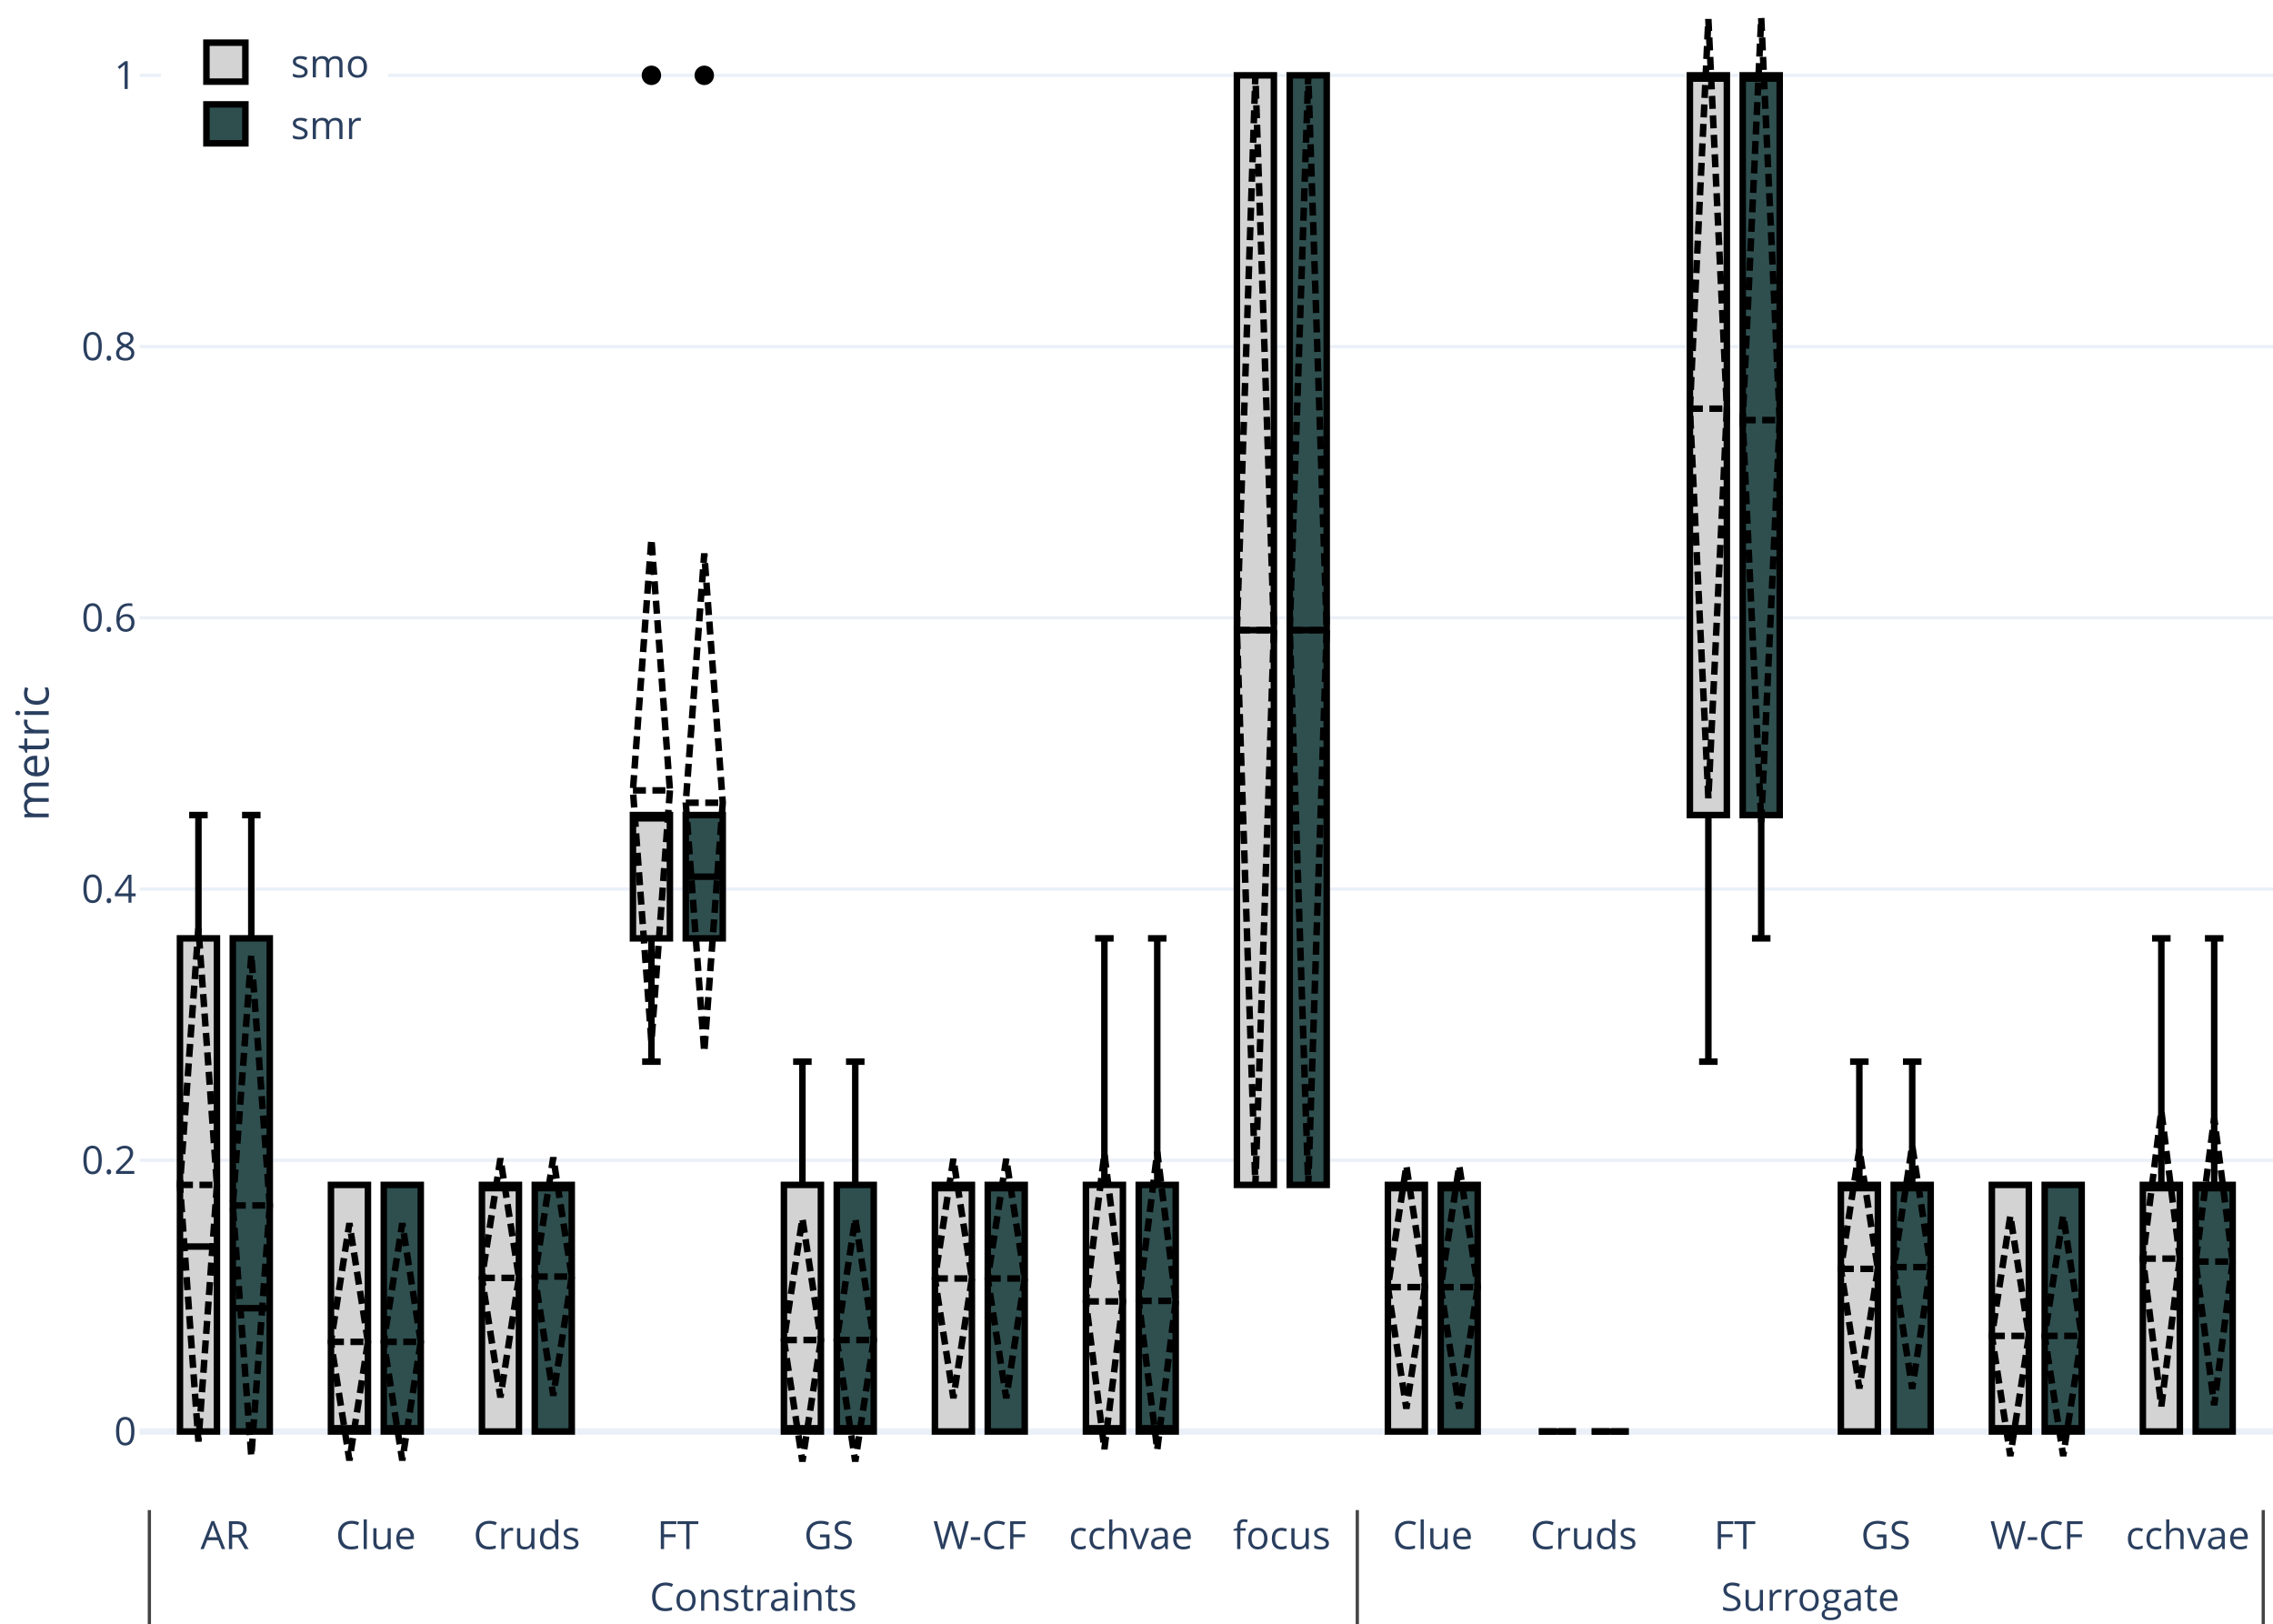
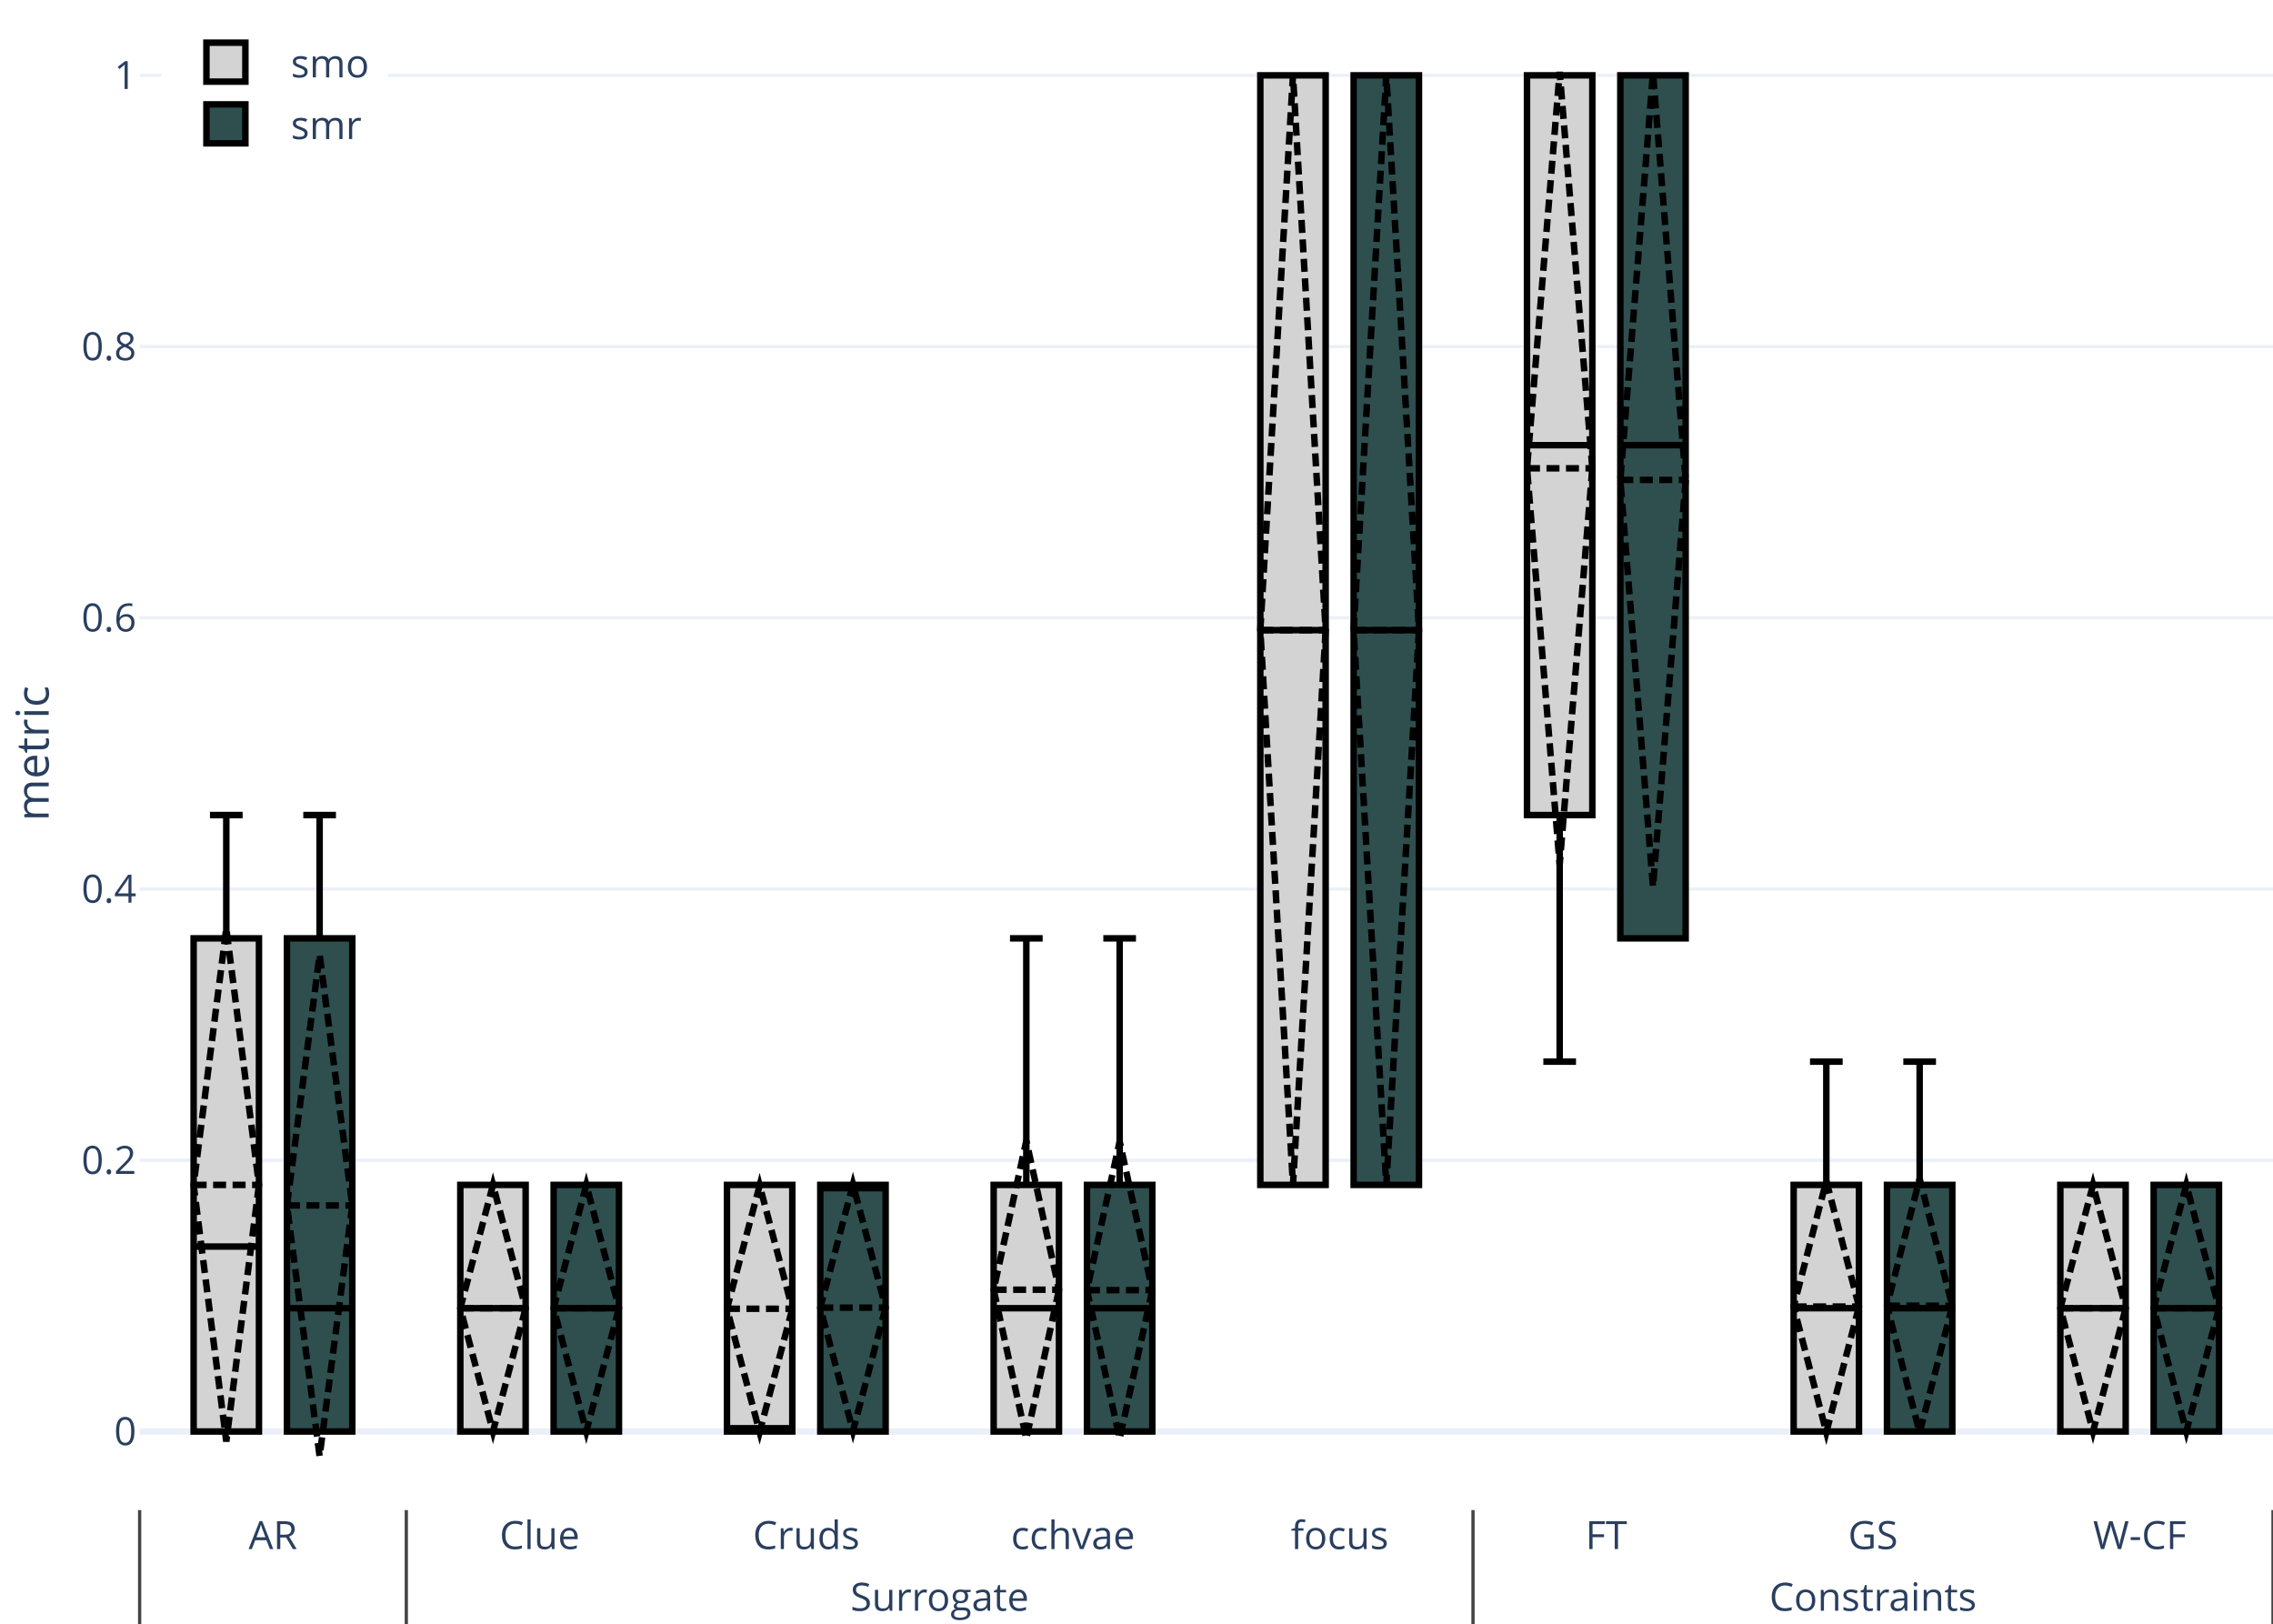
<svg xmlns="http://www.w3.org/2000/svg" class="main-svg" width="700" height="500" style="" viewBox="0 0 700 500">
  <rect x="0" y="0" width="700" height="500" style="fill: rgb(255, 255, 255); fill-opacity: 1;" />
-   <defs id="defs-524ff4">
+   <defs id="defs-1a33d0">
    <g class="clips">
-       <clipPath id="clip524ff4xyplot" class="plotclip">
+       <clipPath id="clip1a33d0xyplot" class="plotclip">
        <rect width="657" height="464" />
      </clipPath>
-       <clipPath class="axesclip" id="clip524ff4x">
+       <clipPath class="axesclip" id="clip1a33d0x">
        <rect x="43" y="0" width="657" height="500" />
      </clipPath>
-       <clipPath class="axesclip" id="clip524ff4y">
+       <clipPath class="axesclip" id="clip1a33d0y">
        <rect x="0" y="0" width="700" height="464" />
      </clipPath>
-       <clipPath class="axesclip" id="clip524ff4xy">
+       <clipPath class="axesclip" id="clip1a33d0xy">
        <rect x="43" y="0" width="657" height="464" />
      </clipPath>
    </g>
    <g class="gradients" />
    <g class="patterns" />
  </defs>
  <g class="bglayer" />
  <g class="layer-below">
    <g class="imagelayer" />
    <g class="shapelayer" />
  </g>
  <g class="cartesianlayer">
    <g class="subplot xy">
      <g class="layer-subplot">
        <g class="shapelayer" />
        <g class="imagelayer" />
      </g>
      <g class="minor-gridlayer">
        <g class="x" />
        <g class="y" />
      </g>
      <g class="gridlayer">
        <g class="x" />
        <g class="y">
          <path class="ygrid crisp" transform="translate(0,357.28)" d="M43,0h657" style="stroke: rgb(235, 240, 248); stroke-opacity: 1; stroke-width: 1px;" />
          <path class="ygrid crisp" transform="translate(0,273.76)" d="M43,0h657" style="stroke: rgb(235, 240, 248); stroke-opacity: 1; stroke-width: 1px;" />
          <path class="ygrid crisp" transform="translate(0,190.24)" d="M43,0h657" style="stroke: rgb(235, 240, 248); stroke-opacity: 1; stroke-width: 1px;" />
          <path class="ygrid crisp" transform="translate(0,106.72)" d="M43,0h657" style="stroke: rgb(235, 240, 248); stroke-opacity: 1; stroke-width: 1px;" />
          <path class="ygrid crisp" transform="translate(0,23.2)" d="M43,0h657" style="stroke: rgb(235, 240, 248); stroke-opacity: 1; stroke-width: 1px;" />
        </g>
      </g>
      <g class="zerolinelayer">
        <path class="yzl zl crisp" transform="translate(0,440.8)" d="M43,0h657" style="stroke: rgb(235, 240, 248); stroke-opacity: 1; stroke-width: 2px;" />
      </g>
      <path class="xlines-below" />
      <path class="ylines-below" />
      <g class="overlines-below" />
      <g class="xaxislayer-below" />
      <g class="yaxislayer-below" />
      <g class="overaxes-below" />
-       <g class="plot" transform="translate(43,0)" clip-path="url(#clip524ff4xyplot)">
+       <g class="plot" transform="translate(43,0)" clip-path="url(#clip1a33d0xyplot)">
        <g class="boxlayer mlayer">
          <g class="trace boxes" style="opacity: 1;">
-             <path class="box" d="M12.42,383.85H23.81M12.42,440.8H23.81V288.95H12.42ZM18.11,440.8V440.8M18.11,288.95V250.98M15.26,440.8H20.96M15.26,250.98H20.96" style="vector-effect: non-scaling-stroke; stroke-width: 2px; stroke: rgb(0, 0, 0); stroke-opacity: 1; fill: rgb(211, 211, 211); fill-opacity: 1;" />
-             <path class="box" d="M58.92,439.8H70.31M58.92,440.8H70.31V364.87H58.92ZM64.61,440.8V440.8M64.61,364.87V364.87M61.76,440.8H67.46M61.76,364.87H67.46" style="vector-effect: non-scaling-stroke; stroke-width: 2px; stroke: rgb(0, 0, 0); stroke-opacity: 1; fill: rgb(211, 211, 211); fill-opacity: 1;" />
-             <path class="box" d="M105.42,365.87H116.81M105.42,440.8H116.81V364.87H105.42ZM111.11,440.8V440.8M111.11,364.87V364.87M108.26,440.8H113.96M108.26,364.87H113.96" style="vector-effect: non-scaling-stroke; stroke-width: 2px; stroke: rgb(0, 0, 0); stroke-opacity: 1; fill: rgb(211, 211, 211); fill-opacity: 1;" />
-             <path class="box" d="M151.92,251.98H163.31M151.92,288.95H163.31V250.98H151.92ZM157.61,288.95V326.91M157.61,250.98V250.98M154.76,326.91H160.46M154.76,250.98H160.46" style="vector-effect: non-scaling-stroke; stroke-width: 2px; stroke: rgb(0, 0, 0); stroke-opacity: 1; fill: rgb(211, 211, 211); fill-opacity: 1;" />
-             <path class="box" d="M198.42,439.8H209.81M198.42,440.8H209.81V364.87H198.42ZM204.11,440.8V440.8M204.11,364.87V326.91M201.26,440.8H206.96M201.26,326.91H206.96" style="vector-effect: non-scaling-stroke; stroke-width: 2px; stroke: rgb(0, 0, 0); stroke-opacity: 1; fill: rgb(211, 211, 211); fill-opacity: 1;" />
-             <path class="box" d="M244.92,365.87H256.31M244.92,440.8H256.31V364.87H244.92ZM250.61,440.8V440.8M250.61,364.87V364.87M247.76,440.8H253.46M247.76,364.87H253.46" style="vector-effect: non-scaling-stroke; stroke-width: 2px; stroke: rgb(0, 0, 0); stroke-opacity: 1; fill: rgb(211, 211, 211); fill-opacity: 1;" />
-             <path class="box" d="M291.42,439.8H302.81M291.42,440.8H302.81V364.87H291.42ZM297.11,440.8V440.8M297.11,364.87V288.95M294.26,440.8H299.96M294.26,288.95H299.96" style="vector-effect: non-scaling-stroke; stroke-width: 2px; stroke: rgb(0, 0, 0); stroke-opacity: 1; fill: rgb(211, 211, 211); fill-opacity: 1;" />
-             <path class="box" d="M337.92,194.04H349.31M337.92,364.87H349.31V23.2H337.92ZM343.61,364.87V364.87M343.61,23.2V23.2M340.76,364.87H346.46M340.76,23.2H346.46" style="vector-effect: non-scaling-stroke; stroke-width: 2px; stroke: rgb(0, 0, 0); stroke-opacity: 1; fill: rgb(211, 211, 211); fill-opacity: 1;" />
-             <path class="box" d="M384.42,365.87H395.81M384.42,440.8H395.81V364.87H384.42ZM390.11,440.8V440.8M390.11,364.87V364.87M387.26,440.8H392.96M387.26,364.87H392.96" style="vector-effect: non-scaling-stroke; stroke-width: 2px; stroke: rgb(0, 0, 0); stroke-opacity: 1; fill: rgb(211, 211, 211); fill-opacity: 1;" />
-             <path class="box" d="M430.92,440.8H442.31M430.92,440.8H442.31V440.8H430.92ZM436.61,440.8V440.8M436.61,440.8V440.8M433.76,440.8H439.46M433.76,440.8H439.46" style="vector-effect: non-scaling-stroke; stroke-width: 2px; stroke: rgb(0, 0, 0); stroke-opacity: 1; fill: rgb(211, 211, 211); fill-opacity: 1;" />
-             <path class="box" d="M477.42,24.2H488.81M477.42,250.98H488.81V23.2H477.42ZM483.11,250.98V326.91M483.11,23.2V23.2M480.26,326.91H485.96M480.26,23.2H485.96" style="vector-effect: non-scaling-stroke; stroke-width: 2px; stroke: rgb(0, 0, 0); stroke-opacity: 1; fill: rgb(211, 211, 211); fill-opacity: 1;" />
-             <path class="box" d="M523.92,365.87H535.31M523.92,440.8H535.31V364.87H523.92ZM529.61,440.8V440.8M529.61,364.87V326.91M526.76,440.8H532.46M526.76,326.91H532.46" style="vector-effect: non-scaling-stroke; stroke-width: 2px; stroke: rgb(0, 0, 0); stroke-opacity: 1; fill: rgb(211, 211, 211); fill-opacity: 1;" />
-             <path class="box" d="M570.42,439.8H581.81M570.42,440.8H581.81V364.87H570.42ZM576.11,440.8V440.8M576.11,364.87V364.87M573.26,440.8H578.96M573.26,364.87H578.96" style="vector-effect: non-scaling-stroke; stroke-width: 2px; stroke: rgb(0, 0, 0); stroke-opacity: 1; fill: rgb(211, 211, 211); fill-opacity: 1;" />
-             <path class="box" d="M616.92,365.87H628.31M616.92,440.8H628.31V364.87H616.92ZM622.61,440.8V440.8M622.61,364.87V288.95M619.76,440.8H625.46M619.76,288.95H625.46" style="vector-effect: non-scaling-stroke; stroke-width: 2px; stroke: rgb(0, 0, 0); stroke-opacity: 1; fill: rgb(211, 211, 211); fill-opacity: 1;" />
-             <g class="points" />
-             <g class="points" />
-             <g class="points" />
-             <g class="points">
-               <path class="point" transform="translate(157.61,23.2)" d="M3,0A3,3 0 1,1 0,-3A3,3 0 0,1 3,0Z" style="opacity: 1; stroke-width: 0px; fill: rgb(0, 0, 0); fill-opacity: 1;" />
-             </g>
-             <g class="points" />
-             <g class="points" />
-             <g class="points" />
-             <g class="points" />
-             <g class="points" />
-             <g class="points" />
-             <g class="points" />
-             <g class="points" />
-             <g class="points" />
-             <g class="points" />
-             <path class="mean" d="M12.42,364.87H23.81m0,0L18.11,443.9L12.42,364.87L18.11,285.85Z" style="fill: none; vector-effect: non-scaling-stroke; stroke-width: 2; stroke-dasharray: 4px, 2px; stroke: rgb(0, 0, 0); stroke-opacity: 1;" />
-             <path class="mean" d="M58.92,413.19H70.31m0,0L64.61,449.71L58.92,413.19L64.61,376.67Z" style="fill: none; vector-effect: non-scaling-stroke; stroke-width: 2; stroke-dasharray: 4px, 2px; stroke: rgb(0, 0, 0); stroke-opacity: 1;" />
-             <path class="mean" d="M105.42,393.5H116.81m0,0L111.11,430.3L105.42,393.5L111.11,356.7Z" style="fill: none; vector-effect: non-scaling-stroke; stroke-width: 2; stroke-dasharray: 4px, 2px; stroke: rgb(0, 0, 0); stroke-opacity: 1;" />
-             <path class="mean" d="M151.92,243.39H163.31m0,0L157.61,320.82L151.92,243.39L157.61,165.96Z" style="fill: none; vector-effect: non-scaling-stroke; stroke-width: 2; stroke-dasharray: 4px, 2px; stroke: rgb(0, 0, 0); stroke-opacity: 1;" />
-             <path class="mean" d="M198.42,412.63H209.81m0,0L204.11,450.04L198.42,412.63L204.11,375.21Z" style="fill: none; vector-effect: non-scaling-stroke; stroke-width: 2; stroke-dasharray: 4px, 2px; stroke: rgb(0, 0, 0); stroke-opacity: 1;" />
-             <path class="mean" d="M244.92,393.69H256.31m0,0L250.61,430.54L244.92,393.69L250.61,356.85Z" style="fill: none; vector-effect: non-scaling-stroke; stroke-width: 2; stroke-dasharray: 4px, 2px; stroke: rgb(0, 0, 0); stroke-opacity: 1;" />
-             <path class="mean" d="M291.42,400.75H302.81m0,0L297.11,446.26L291.42,400.75L297.11,355.23Z" style="fill: none; vector-effect: non-scaling-stroke; stroke-width: 2; stroke-dasharray: 4px, 2px; stroke: rgb(0, 0, 0); stroke-opacity: 1;" />
-             <path class="mean" d="M337.92,194.04H349.31m0,0L343.61,364.87L337.92,194.04L343.61,23.2Z" style="fill: none; vector-effect: non-scaling-stroke; stroke-width: 2; stroke-dasharray: 4px, 2px; stroke: rgb(0, 0, 0); stroke-opacity: 1;" />
-             <path class="mean" d="M384.42,396.35H395.81m0,0L390.11,433.76L384.42,396.35L390.11,358.95Z" style="fill: none; vector-effect: non-scaling-stroke; stroke-width: 2; stroke-dasharray: 4px, 2px; stroke: rgb(0, 0, 0); stroke-opacity: 1;" />
-             <path class="mean" d="M430.92,440.8H442.31m0,0L436.61,440.8L430.92,440.8L436.61,440.8Z" style="fill: none; vector-effect: non-scaling-stroke; stroke-width: 2; stroke-dasharray: 4px, 2px; stroke: rgb(0, 0, 0); stroke-opacity: 1;" />
-             <path class="mean" d="M477.42,125.84H488.81m0,0L483.11,245.81L477.42,125.84L483.11,5.87Z" style="fill: none; vector-effect: non-scaling-stroke; stroke-width: 2; stroke-dasharray: 4px, 2px; stroke: rgb(0, 0, 0); stroke-opacity: 1;" />
-             <path class="mean" d="M523.92,390.72H535.31m0,0L529.61,427.54L523.92,390.72L529.61,353.9Z" style="fill: none; vector-effect: non-scaling-stroke; stroke-width: 2; stroke-dasharray: 4px, 2px; stroke: rgb(0, 0, 0); stroke-opacity: 1;" />
-             <path class="mean" d="M570.42,411.36H581.81m0,0L576.11,448.35L570.42,411.36L576.11,374.36Z" style="fill: none; vector-effect: non-scaling-stroke; stroke-width: 2; stroke-dasharray: 4px, 2px; stroke: rgb(0, 0, 0); stroke-opacity: 1;" />
-             <path class="mean" d="M616.92,387.56H628.31m0,0L622.61,433.05L616.92,387.56L622.61,342.07Z" style="fill: none; vector-effect: non-scaling-stroke; stroke-width: 2; stroke-dasharray: 4px, 2px; stroke: rgb(0, 0, 0); stroke-opacity: 1;" />
+             <path class="box" d="M16.63,383.85H36.75M16.63,440.8H36.75V288.95H16.63ZM26.69,440.8V440.8M26.69,288.95V250.98M21.66,440.8H31.72M21.66,250.98H31.72" style="vector-effect: non-scaling-stroke; stroke-width: 2px; stroke: rgb(0, 0, 0); stroke-opacity: 1; fill: rgb(211, 211, 211); fill-opacity: 1;" />
+             <path class="box" d="M98.76,402.84H118.88M98.76,440.8H118.88V364.87H98.76ZM108.82,440.8V440.8M108.82,364.87V364.87M103.79,440.8H113.85M103.79,364.87H113.85" style="vector-effect: non-scaling-stroke; stroke-width: 2px; stroke: rgb(0, 0, 0); stroke-opacity: 1; fill: rgb(211, 211, 211); fill-opacity: 1;" />
+             <path class="box" d="M180.88,439.8H201M180.88,440.8H201V364.87H180.88ZM190.94,440.8V440.8M190.94,364.87V364.87M185.91,440.8H195.97M185.91,364.87H195.97" style="vector-effect: non-scaling-stroke; stroke-width: 2px; stroke: rgb(0, 0, 0); stroke-opacity: 1; fill: rgb(211, 211, 211); fill-opacity: 1;" />
+             <path class="box" d="M263.01,402.84H283.13M263.01,440.8H283.13V364.87H263.01ZM273.07,440.8V440.8M273.07,364.87V288.95M268.04,440.8H278.1M268.04,288.95H278.1" style="vector-effect: non-scaling-stroke; stroke-width: 2px; stroke: rgb(0, 0, 0); stroke-opacity: 1; fill: rgb(211, 211, 211); fill-opacity: 1;" />
+             <path class="box" d="M345.13,194.04H365.25M345.13,364.87H365.25V23.2H345.13ZM355.19,364.87V364.87M355.19,23.2V23.2M350.16,364.87H360.22M350.16,23.2H360.22" style="vector-effect: non-scaling-stroke; stroke-width: 2px; stroke: rgb(0, 0, 0); stroke-opacity: 1; fill: rgb(211, 211, 211); fill-opacity: 1;" />
+             <path class="box" d="M427.26,137.09H447.38M427.26,250.98H447.38V23.2H427.26ZM437.32,250.98V326.91M437.32,23.2V23.2M432.29,326.91H442.35M432.29,23.2H442.35" style="vector-effect: non-scaling-stroke; stroke-width: 2px; stroke: rgb(0, 0, 0); stroke-opacity: 1; fill: rgb(211, 211, 211); fill-opacity: 1;" />
+             <path class="box" d="M509.38,402.84H529.5M509.38,440.8H529.5V364.87H509.38ZM519.44,440.8V440.8M519.44,364.87V326.91M514.41,440.8H524.47M514.41,326.91H524.47" style="vector-effect: non-scaling-stroke; stroke-width: 2px; stroke: rgb(0, 0, 0); stroke-opacity: 1; fill: rgb(211, 211, 211); fill-opacity: 1;" />
+             <path class="box" d="M591.51,402.84H611.63M591.51,440.8H611.63V364.87H591.51ZM601.57,440.8V440.8M601.57,364.87V364.87M596.54,440.8H606.6M596.54,364.87H606.6" style="vector-effect: non-scaling-stroke; stroke-width: 2px; stroke: rgb(0, 0, 0); stroke-opacity: 1; fill: rgb(211, 211, 211); fill-opacity: 1;" />
+             <g class="points" />
+             <g class="points" />
+             <g class="points" />
+             <g class="points" />
+             <g class="points" />
+             <g class="points" />
+             <g class="points" />
+             <g class="points" />
+             <path class="mean" d="M16.63,364.87H36.75m0,0L26.69,443.9L16.63,364.87L26.69,285.85Z" style="fill: none; vector-effect: non-scaling-stroke; stroke-width: 2; stroke-dasharray: 4px, 2px; stroke: rgb(0, 0, 0); stroke-opacity: 1;" />
+             <path class="mean" d="M98.76,402.84H118.88m0,0L108.82,440.8L98.76,402.84L108.82,364.87Z" style="fill: none; vector-effect: non-scaling-stroke; stroke-width: 2; stroke-dasharray: 4px, 2px; stroke: rgb(0, 0, 0); stroke-opacity: 1;" />
+             <path class="mean" d="M180.88,403H201m0,0L190.94,440.97L180.88,403L190.94,365.04Z" style="fill: none; vector-effect: non-scaling-stroke; stroke-width: 2; stroke-dasharray: 4px, 2px; stroke: rgb(0, 0, 0); stroke-opacity: 1;" />
+             <path class="mean" d="M263.01,397.14H283.13m0,0L273.07,443.03L263.01,397.14L273.07,351.26Z" style="fill: none; vector-effect: non-scaling-stroke; stroke-width: 2; stroke-dasharray: 4px, 2px; stroke: rgb(0, 0, 0); stroke-opacity: 1;" />
+             <path class="mean" d="M345.13,194.04H365.25m0,0L355.19,364.87L345.13,194.04L355.19,23.2Z" style="fill: none; vector-effect: non-scaling-stroke; stroke-width: 2; stroke-dasharray: 4px, 2px; stroke: rgb(0, 0, 0); stroke-opacity: 1;" />
+             <path class="mean" d="M427.26,144.21H447.38m0,0L437.32,266.28L427.26,144.21L437.32,22.13Z" style="fill: none; vector-effect: non-scaling-stroke; stroke-width: 2; stroke-dasharray: 4px, 2px; stroke: rgb(0, 0, 0); stroke-opacity: 1;" />
+             <path class="mean" d="M509.38,402.33H529.5m0,0L519.44,441.04L509.38,402.33L519.44,363.62Z" style="fill: none; vector-effect: non-scaling-stroke; stroke-width: 2; stroke-dasharray: 4px, 2px; stroke: rgb(0, 0, 0); stroke-opacity: 1;" />
+             <path class="mean" d="M591.51,402.84H611.63m0,0L601.57,440.8L591.51,402.84L601.57,364.87Z" style="fill: none; vector-effect: non-scaling-stroke; stroke-width: 2; stroke-dasharray: 4px, 2px; stroke: rgb(0, 0, 0); stroke-opacity: 1;" />
          </g>
          <g class="trace boxes" style="opacity: 1;">
-             <path class="box" d="M28.69,402.84H40.08M28.69,440.8H40.08V288.95H28.69ZM34.39,440.8V440.8M34.39,288.95V250.98M31.54,440.8H37.24M31.54,250.98H37.24" style="vector-effect: non-scaling-stroke; stroke-width: 2px; stroke: rgb(0, 0, 0); stroke-opacity: 1; fill: rgb(47, 79, 79); fill-opacity: 1;" />
-             <path class="box" d="M75.19,439.8H86.58M75.19,440.8H86.58V364.87H75.19ZM80.89,440.8V440.8M80.89,364.87V364.87M78.04,440.8H83.74M78.04,364.87H83.74" style="vector-effect: non-scaling-stroke; stroke-width: 2px; stroke: rgb(0, 0, 0); stroke-opacity: 1; fill: rgb(47, 79, 79); fill-opacity: 1;" />
-             <path class="box" d="M121.69,365.87H133.08M121.69,440.8H133.08V364.87H121.69ZM127.39,440.8V440.8M127.39,364.87V364.87M124.54,440.8H130.24M124.54,364.87H130.24" style="vector-effect: non-scaling-stroke; stroke-width: 2px; stroke: rgb(0, 0, 0); stroke-opacity: 1; fill: rgb(47, 79, 79); fill-opacity: 1;" />
-             <path class="box" d="M168.19,269.96H179.58M168.19,288.95H179.58V250.98H168.19ZM173.89,288.95V288.95M173.89,250.98V250.98M171.04,288.95H176.74M171.04,250.98H176.74" style="vector-effect: non-scaling-stroke; stroke-width: 2px; stroke: rgb(0, 0, 0); stroke-opacity: 1; fill: rgb(47, 79, 79); fill-opacity: 1;" />
-             <path class="box" d="M214.69,439.8H226.08M214.69,440.8H226.08V364.87H214.69ZM220.39,440.8V440.8M220.39,364.87V326.91M217.54,440.8H223.24M217.54,326.91H223.24" style="vector-effect: non-scaling-stroke; stroke-width: 2px; stroke: rgb(0, 0, 0); stroke-opacity: 1; fill: rgb(47, 79, 79); fill-opacity: 1;" />
-             <path class="box" d="M261.19,365.87H272.58M261.19,440.8H272.58V364.87H261.19ZM266.89,440.8V440.8M266.89,364.87V364.87M264.04,440.8H269.74M264.04,364.87H269.74" style="vector-effect: non-scaling-stroke; stroke-width: 2px; stroke: rgb(0, 0, 0); stroke-opacity: 1; fill: rgb(47, 79, 79); fill-opacity: 1;" />
-             <path class="box" d="M307.69,439.8H319.08M307.69,440.8H319.08V364.87H307.69ZM313.39,440.8V440.8M313.39,364.87V288.95M310.54,440.8H316.24M310.54,288.95H316.24" style="vector-effect: non-scaling-stroke; stroke-width: 2px; stroke: rgb(0, 0, 0); stroke-opacity: 1; fill: rgb(47, 79, 79); fill-opacity: 1;" />
-             <path class="box" d="M354.19,194.04H365.58M354.19,364.87H365.58V23.2H354.19ZM359.89,364.87V364.87M359.89,23.2V23.2M357.04,364.87H362.74M357.04,23.2H362.74" style="vector-effect: non-scaling-stroke; stroke-width: 2px; stroke: rgb(0, 0, 0); stroke-opacity: 1; fill: rgb(47, 79, 79); fill-opacity: 1;" />
-             <path class="box" d="M400.69,365.87H412.08M400.69,440.8H412.08V364.87H400.69ZM406.39,440.8V440.8M406.39,364.87V364.87M403.54,440.8H409.24M403.54,364.87H409.24" style="vector-effect: non-scaling-stroke; stroke-width: 2px; stroke: rgb(0, 0, 0); stroke-opacity: 1; fill: rgb(47, 79, 79); fill-opacity: 1;" />
-             <path class="box" d="M447.19,440.8H458.58M447.19,440.8H458.58V440.8H447.19ZM452.89,440.8V440.8M452.89,440.8V440.8M450.04,440.8H455.74M450.04,440.8H455.74" style="vector-effect: non-scaling-stroke; stroke-width: 2px; stroke: rgb(0, 0, 0); stroke-opacity: 1; fill: rgb(47, 79, 79); fill-opacity: 1;" />
-             <path class="box" d="M493.69,24.2H505.08M493.69,250.98H505.08V23.2H493.69ZM499.39,250.98V288.95M499.39,23.2V23.2M496.54,288.95H502.24M496.54,23.2H502.24" style="vector-effect: non-scaling-stroke; stroke-width: 2px; stroke: rgb(0, 0, 0); stroke-opacity: 1; fill: rgb(47, 79, 79); fill-opacity: 1;" />
-             <path class="box" d="M540.19,365.87H551.58M540.19,440.8H551.58V364.87H540.19ZM545.89,440.8V440.8M545.89,364.87V326.91M543.04,440.8H548.74M543.04,326.91H548.74" style="vector-effect: non-scaling-stroke; stroke-width: 2px; stroke: rgb(0, 0, 0); stroke-opacity: 1; fill: rgb(47, 79, 79); fill-opacity: 1;" />
-             <path class="box" d="M586.69,439.8H598.08M586.69,440.8H598.08V364.87H586.69ZM592.39,440.8V440.8M592.39,364.87V364.87M589.54,440.8H595.24M589.54,364.87H595.24" style="vector-effect: non-scaling-stroke; stroke-width: 2px; stroke: rgb(0, 0, 0); stroke-opacity: 1; fill: rgb(47, 79, 79); fill-opacity: 1;" />
-             <path class="box" d="M633.19,365.87H644.58M633.19,440.8H644.58V364.87H633.19ZM638.89,440.8V440.8M638.89,364.87V288.95M636.04,440.8H641.74M636.04,288.95H641.74" style="vector-effect: non-scaling-stroke; stroke-width: 2px; stroke: rgb(0, 0, 0); stroke-opacity: 1; fill: rgb(47, 79, 79); fill-opacity: 1;" />
-             <g class="points" />
-             <g class="points" />
-             <g class="points" />
-             <g class="points">
-               <path class="point" transform="translate(173.89,23.2)" d="M3,0A3,3 0 1,1 0,-3A3,3 0 0,1 3,0Z" style="opacity: 1; stroke-width: 0px; fill: rgb(0, 0, 0); fill-opacity: 1;" />
-             </g>
-             <g class="points" />
-             <g class="points" />
-             <g class="points" />
-             <g class="points" />
-             <g class="points" />
-             <g class="points" />
-             <g class="points" />
-             <g class="points" />
-             <g class="points" />
-             <g class="points" />
-             <path class="mean" d="M28.69,371.2H40.08m0,0L34.39,448.43L28.69,371.2L34.39,293.97Z" style="fill: none; vector-effect: non-scaling-stroke; stroke-width: 2; stroke-dasharray: 4px, 2px; stroke: rgb(0, 0, 0); stroke-opacity: 1;" />
-             <path class="mean" d="M75.19,413.19H86.58m0,0L80.89,449.71L75.19,413.19L80.89,376.67Z" style="fill: none; vector-effect: non-scaling-stroke; stroke-width: 2; stroke-dasharray: 4px, 2px; stroke: rgb(0, 0, 0); stroke-opacity: 1;" />
-             <path class="mean" d="M121.69,393.09H133.08m0,0L127.39,429.78L121.69,393.09L127.39,356.4Z" style="fill: none; vector-effect: non-scaling-stroke; stroke-width: 2; stroke-dasharray: 4px, 2px; stroke: rgb(0, 0, 0); stroke-opacity: 1;" />
-             <path class="mean" d="M168.19,247.19H179.58m0,0L173.89,323.96L168.19,247.19L173.89,170.41Z" style="fill: none; vector-effect: non-scaling-stroke; stroke-width: 2; stroke-dasharray: 4px, 2px; stroke: rgb(0, 0, 0); stroke-opacity: 1;" />
-             <path class="mean" d="M214.69,412.63H226.08m0,0L220.39,450.04L214.69,412.63L220.39,375.21Z" style="fill: none; vector-effect: non-scaling-stroke; stroke-width: 2; stroke-dasharray: 4px, 2px; stroke: rgb(0, 0, 0); stroke-opacity: 1;" />
-             <path class="mean" d="M261.19,393.69H272.58m0,0L266.89,430.54L261.19,393.69L266.89,356.85Z" style="fill: none; vector-effect: non-scaling-stroke; stroke-width: 2; stroke-dasharray: 4px, 2px; stroke: rgb(0, 0, 0); stroke-opacity: 1;" />
-             <path class="mean" d="M307.69,400.57H319.08m0,0L313.39,446.44L307.69,400.57L313.39,354.7Z" style="fill: none; vector-effect: non-scaling-stroke; stroke-width: 2; stroke-dasharray: 4px, 2px; stroke: rgb(0, 0, 0); stroke-opacity: 1;" />
-             <path class="mean" d="M354.19,194.04H365.58m0,0L359.89,364.87L354.19,194.04L359.89,23.2Z" style="fill: none; vector-effect: non-scaling-stroke; stroke-width: 2; stroke-dasharray: 4px, 2px; stroke: rgb(0, 0, 0); stroke-opacity: 1;" />
-             <path class="mean" d="M400.69,396.35H412.08m0,0L406.39,433.76L400.69,396.35L406.39,358.95Z" style="fill: none; vector-effect: non-scaling-stroke; stroke-width: 2; stroke-dasharray: 4px, 2px; stroke: rgb(0, 0, 0); stroke-opacity: 1;" />
-             <path class="mean" d="M447.19,440.8H458.58m0,0L452.89,440.8L447.19,440.8L452.89,440.8Z" style="fill: none; vector-effect: non-scaling-stroke; stroke-width: 2; stroke-dasharray: 4px, 2px; stroke: rgb(0, 0, 0); stroke-opacity: 1;" />
-             <path class="mean" d="M493.69,129.36H505.08m0,0L499.39,253.21L493.69,129.36L499.39,5.5Z" style="fill: none; vector-effect: non-scaling-stroke; stroke-width: 2; stroke-dasharray: 4px, 2px; stroke: rgb(0, 0, 0); stroke-opacity: 1;" />
-             <path class="mean" d="M540.19,390.18H551.58m0,0L545.89,427.65L540.19,390.18L545.89,352.72Z" style="fill: none; vector-effect: non-scaling-stroke; stroke-width: 2; stroke-dasharray: 4px, 2px; stroke: rgb(0, 0, 0); stroke-opacity: 1;" />
-             <path class="mean" d="M586.69,411.36H598.08m0,0L592.39,448.35L586.69,411.36L592.39,374.36Z" style="fill: none; vector-effect: non-scaling-stroke; stroke-width: 2; stroke-dasharray: 4px, 2px; stroke: rgb(0, 0, 0); stroke-opacity: 1;" />
-             <path class="mean" d="M633.19,388.48H644.58m0,0L638.89,432.71L633.19,388.48L638.89,344.26Z" style="fill: none; vector-effect: non-scaling-stroke; stroke-width: 2; stroke-dasharray: 4px, 2px; stroke: rgb(0, 0, 0); stroke-opacity: 1;" />
+             <path class="box" d="M45.37,402.84H65.49M45.37,440.8H65.49V288.95H45.37ZM55.43,440.8V440.8M55.43,288.95V250.98M50.4,440.8H60.46M50.4,250.98H60.46" style="vector-effect: non-scaling-stroke; stroke-width: 2px; stroke: rgb(0, 0, 0); stroke-opacity: 1; fill: rgb(47, 79, 79); fill-opacity: 1;" />
+             <path class="box" d="M127.5,402.84H147.62M127.5,440.8H147.62V364.87H127.5ZM137.56,440.8V440.8M137.56,364.87V364.87M132.53,440.8H142.59M132.53,364.87H142.59" style="vector-effect: non-scaling-stroke; stroke-width: 2px; stroke: rgb(0, 0, 0); stroke-opacity: 1; fill: rgb(47, 79, 79); fill-opacity: 1;" />
+             <path class="box" d="M209.62,365.87H229.74M209.62,440.8H229.74V364.87H209.62ZM219.68,440.8V440.8M219.68,364.87V364.87M214.65,440.8H224.71M214.65,364.87H224.71" style="vector-effect: non-scaling-stroke; stroke-width: 2px; stroke: rgb(0, 0, 0); stroke-opacity: 1; fill: rgb(47, 79, 79); fill-opacity: 1;" />
+             <path class="box" d="M291.75,402.84H311.87M291.75,440.8H311.87V364.87H291.75ZM301.81,440.8V440.8M301.81,364.87V288.95M296.78,440.8H306.84M296.78,288.95H306.84" style="vector-effect: non-scaling-stroke; stroke-width: 2px; stroke: rgb(0, 0, 0); stroke-opacity: 1; fill: rgb(47, 79, 79); fill-opacity: 1;" />
+             <path class="box" d="M373.87,194.04H393.99M373.87,364.87H393.99V23.2H373.87ZM383.93,364.87V364.87M383.93,23.2V23.2M378.9,364.87H388.96M378.9,23.2H388.96" style="vector-effect: non-scaling-stroke; stroke-width: 2px; stroke: rgb(0, 0, 0); stroke-opacity: 1; fill: rgb(47, 79, 79); fill-opacity: 1;" />
+             <path class="box" d="M456,137.09H476.12M456,288.95H476.12V23.2H456ZM466.06,288.95V288.95M466.06,23.2V23.2M461.03,288.95H471.09M461.03,23.2H471.09" style="vector-effect: non-scaling-stroke; stroke-width: 2px; stroke: rgb(0, 0, 0); stroke-opacity: 1; fill: rgb(47, 79, 79); fill-opacity: 1;" />
+             <path class="box" d="M538.12,402.84H558.24M538.12,440.8H558.24V364.87H538.12ZM548.18,440.8V440.8M548.18,364.87V326.91M543.15,440.8H553.21M543.15,326.91H553.21" style="vector-effect: non-scaling-stroke; stroke-width: 2px; stroke: rgb(0, 0, 0); stroke-opacity: 1; fill: rgb(47, 79, 79); fill-opacity: 1;" />
+             <path class="box" d="M620.25,402.84H640.37M620.25,440.8H640.37V364.87H620.25ZM630.31,440.8V440.8M630.31,364.87V364.87M625.28,440.8H635.34M625.28,364.87H635.34" style="vector-effect: non-scaling-stroke; stroke-width: 2px; stroke: rgb(0, 0, 0); stroke-opacity: 1; fill: rgb(47, 79, 79); fill-opacity: 1;" />
+             <g class="points" />
+             <g class="points" />
+             <g class="points" />
+             <g class="points" />
+             <g class="points" />
+             <g class="points" />
+             <g class="points" />
+             <g class="points" />
+             <path class="mean" d="M45.37,371.2H65.49m0,0L55.43,448.43L45.37,371.2L55.43,293.97Z" style="fill: none; vector-effect: non-scaling-stroke; stroke-width: 2; stroke-dasharray: 4px, 2px; stroke: rgb(0, 0, 0); stroke-opacity: 1;" />
+             <path class="mean" d="M127.5,402.84H147.62m0,0L137.56,440.8L127.5,402.84L137.56,364.87Z" style="fill: none; vector-effect: non-scaling-stroke; stroke-width: 2; stroke-dasharray: 4px, 2px; stroke: rgb(0, 0, 0); stroke-opacity: 1;" />
+             <path class="mean" d="M209.62,402.67H229.74m0,0L219.68,440.63L209.62,402.67L219.68,364.71Z" style="fill: none; vector-effect: non-scaling-stroke; stroke-width: 2; stroke-dasharray: 4px, 2px; stroke: rgb(0, 0, 0); stroke-opacity: 1;" />
+             <path class="mean" d="M291.75,397.27H311.87m0,0L301.81,443.01L291.75,397.27L301.81,351.53Z" style="fill: none; vector-effect: non-scaling-stroke; stroke-width: 2; stroke-dasharray: 4px, 2px; stroke: rgb(0, 0, 0); stroke-opacity: 1;" />
+             <path class="mean" d="M373.87,194.04H393.99m0,0L383.93,364.87L373.87,194.04L383.93,23.2Z" style="fill: none; vector-effect: non-scaling-stroke; stroke-width: 2; stroke-dasharray: 4px, 2px; stroke: rgb(0, 0, 0); stroke-opacity: 1;" />
+             <path class="mean" d="M456,147.77H476.12m0,0L466.06,273.05L456,147.77L466.06,22.49Z" style="fill: none; vector-effect: non-scaling-stroke; stroke-width: 2; stroke-dasharray: 4px, 2px; stroke: rgb(0, 0, 0); stroke-opacity: 1;" />
+             <path class="mean" d="M538.12,402.08H558.24m0,0L548.18,441.16L538.12,402.08L548.18,363Z" style="fill: none; vector-effect: non-scaling-stroke; stroke-width: 2; stroke-dasharray: 4px, 2px; stroke: rgb(0, 0, 0); stroke-opacity: 1;" />
+             <path class="mean" d="M620.25,402.84H640.37m0,0L630.31,440.8L620.25,402.84L630.31,364.87Z" style="fill: none; vector-effect: non-scaling-stroke; stroke-width: 2; stroke-dasharray: 4px, 2px; stroke: rgb(0, 0, 0); stroke-opacity: 1;" />
          </g>
        </g>
      </g>
      <g class="overplot" />
      <path class="xlines-above crisp" d="M0,0" style="fill: none;" />
      <path class="ylines-above crisp" d="M0,0" style="fill: none;" />
      <g class="overlines-above" />
      <g class="xaxislayer-above">
-         <path class="xdivider crisp" transform="translate(697,0)" d="M0,465v35.5" style="stroke: rgb(68, 68, 68); stroke-opacity: 1; stroke-width: 1px;" />
-         <path class="xdivider crisp" transform="translate(418,0)" d="M0,465v35.5" style="stroke: rgb(68, 68, 68); stroke-opacity: 1; stroke-width: 1px;" />
-         <path class="xdivider crisp" transform="translate(46,0)" d="M0,465v35.5" style="stroke: rgb(68, 68, 68); stroke-opacity: 1; stroke-width: 1px;" />
-         <g class="xtick">
-           <text text-anchor="middle" x="0" y="477" transform="translate(69.25,0)" style="font-family: 'Open Sans', verdana, arial, sans-serif; font-size: 12px; fill: rgb(42, 63, 95); fill-opacity: 1; white-space: pre; opacity: 1;">AR</text>
-         </g>
-         <g class="xtick">
-           <text text-anchor="middle" x="0" y="477" transform="translate(115.75,0)" style="font-family: 'Open Sans', verdana, arial, sans-serif; font-size: 12px; fill: rgb(42, 63, 95); fill-opacity: 1; white-space: pre; opacity: 1;">Clue</text>
-         </g>
-         <g class="xtick">
-           <text text-anchor="middle" x="0" y="477" transform="translate(162.25,0)" style="font-family: 'Open Sans', verdana, arial, sans-serif; font-size: 12px; fill: rgb(42, 63, 95); fill-opacity: 1; white-space: pre; opacity: 1;">Cruds</text>
-         </g>
-         <g class="xtick">
-           <text text-anchor="middle" x="0" y="477" transform="translate(208.75,0)" style="font-family: 'Open Sans', verdana, arial, sans-serif; font-size: 12px; fill: rgb(42, 63, 95); fill-opacity: 1; white-space: pre; opacity: 1;">FT</text>
-         </g>
-         <g class="xtick">
-           <text text-anchor="middle" x="0" y="477" transform="translate(255.25,0)" style="font-family: 'Open Sans', verdana, arial, sans-serif; font-size: 12px; fill: rgb(42, 63, 95); fill-opacity: 1; white-space: pre; opacity: 1;">GS</text>
-         </g>
-         <g class="xtick">
-           <text text-anchor="middle" x="0" y="477" transform="translate(301.75,0)" style="font-family: 'Open Sans', verdana, arial, sans-serif; font-size: 12px; fill: rgb(42, 63, 95); fill-opacity: 1; white-space: pre; opacity: 1;">W-CF</text>
-         </g>
-         <g class="xtick">
-           <text text-anchor="middle" x="0" y="477" transform="translate(348.25,0)" style="font-family: 'Open Sans', verdana, arial, sans-serif; font-size: 12px; fill: rgb(42, 63, 95); fill-opacity: 1; white-space: pre; opacity: 1;">cchvae</text>
-         </g>
-         <g class="xtick">
-           <text text-anchor="middle" x="0" y="477" transform="translate(394.75,0)" style="font-family: 'Open Sans', verdana, arial, sans-serif; font-size: 12px; fill: rgb(42, 63, 95); fill-opacity: 1; white-space: pre; opacity: 1;">focus</text>
-         </g>
-         <g class="xtick">
-           <text text-anchor="middle" x="0" y="477" transform="translate(441.25,0)" style="font-family: 'Open Sans', verdana, arial, sans-serif; font-size: 12px; fill: rgb(42, 63, 95); fill-opacity: 1; white-space: pre; opacity: 1;">Clue</text>
-         </g>
-         <g class="xtick">
-           <text text-anchor="middle" x="0" y="477" transform="translate(487.75,0)" style="font-family: 'Open Sans', verdana, arial, sans-serif; font-size: 12px; fill: rgb(42, 63, 95); fill-opacity: 1; white-space: pre; opacity: 1;">Cruds</text>
-         </g>
-         <g class="xtick">
-           <text text-anchor="middle" x="0" y="477" transform="translate(534.25,0)" style="font-family: 'Open Sans', verdana, arial, sans-serif; font-size: 12px; fill: rgb(42, 63, 95); fill-opacity: 1; white-space: pre; opacity: 1;">FT</text>
-         </g>
-         <g class="xtick">
-           <text text-anchor="middle" x="0" y="477" transform="translate(580.75,0)" style="font-family: 'Open Sans', verdana, arial, sans-serif; font-size: 12px; fill: rgb(42, 63, 95); fill-opacity: 1; white-space: pre; opacity: 1;">GS</text>
-         </g>
-         <g class="xtick">
-           <text text-anchor="middle" x="0" y="477" transform="translate(627.25,0)" style="font-family: 'Open Sans', verdana, arial, sans-serif; font-size: 12px; fill: rgb(42, 63, 95); fill-opacity: 1; white-space: pre; opacity: 1;">W-CF</text>
-         </g>
-         <g class="xtick">
-           <text text-anchor="middle" x="0" y="477" transform="translate(673.75,0)" style="font-family: 'Open Sans', verdana, arial, sans-serif; font-size: 12px; fill: rgb(42, 63, 95); fill-opacity: 1; white-space: pre; opacity: 1;">cchvae</text>
+         <path class="xdivider crisp" transform="translate(700,0)" d="M0,465v35.5" style="stroke: rgb(68, 68, 68); stroke-opacity: 1; stroke-width: 1px;" />
+         <path class="xdivider crisp" transform="translate(453.63,0)" d="M0,465v35.5" style="stroke: rgb(68, 68, 68); stroke-opacity: 1; stroke-width: 1px;" />
+         <path class="xdivider crisp" transform="translate(125.13,0)" d="M0,465v35.5" style="stroke: rgb(68, 68, 68); stroke-opacity: 1; stroke-width: 1px;" />
+         <path class="xdivider crisp" transform="translate(43,0)" d="M0,465v35.5" style="stroke: rgb(68, 68, 68); stroke-opacity: 1; stroke-width: 1px;" />
+         <g class="xtick">
+           <text text-anchor="middle" x="0" y="477" transform="translate(84.06,0)" style="font-family: 'Open Sans', verdana, arial, sans-serif; font-size: 12px; fill: rgb(42, 63, 95); fill-opacity: 1; white-space: pre; opacity: 1;">AR</text>
+         </g>
+         <g class="xtick">
+           <text text-anchor="middle" x="0" y="477" transform="translate(166.19,0)" style="font-family: 'Open Sans', verdana, arial, sans-serif; font-size: 12px; fill: rgb(42, 63, 95); fill-opacity: 1; white-space: pre; opacity: 1;">Clue</text>
+         </g>
+         <g class="xtick">
+           <text text-anchor="middle" x="0" y="477" transform="translate(248.31,0)" style="font-family: 'Open Sans', verdana, arial, sans-serif; font-size: 12px; fill: rgb(42, 63, 95); fill-opacity: 1; white-space: pre; opacity: 1;">Cruds</text>
+         </g>
+         <g class="xtick">
+           <text text-anchor="middle" x="0" y="477" transform="translate(330.44,0)" style="font-family: 'Open Sans', verdana, arial, sans-serif; font-size: 12px; fill: rgb(42, 63, 95); fill-opacity: 1; white-space: pre; opacity: 1;">cchvae</text>
+         </g>
+         <g class="xtick">
+           <text text-anchor="middle" x="0" y="477" transform="translate(412.56,0)" style="font-family: 'Open Sans', verdana, arial, sans-serif; font-size: 12px; fill: rgb(42, 63, 95); fill-opacity: 1; white-space: pre; opacity: 1;">focus</text>
+         </g>
+         <g class="xtick">
+           <text text-anchor="middle" x="0" y="477" transform="translate(494.69,0)" style="font-family: 'Open Sans', verdana, arial, sans-serif; font-size: 12px; fill: rgb(42, 63, 95); fill-opacity: 1; white-space: pre; opacity: 1;">FT</text>
+         </g>
+         <g class="xtick">
+           <text text-anchor="middle" x="0" y="477" transform="translate(576.81,0)" style="font-family: 'Open Sans', verdana, arial, sans-serif; font-size: 12px; fill: rgb(42, 63, 95); fill-opacity: 1; white-space: pre; opacity: 1;">GS</text>
+         </g>
+         <g class="xtick">
+           <text text-anchor="middle" x="0" y="477" transform="translate(658.94,0)" style="font-family: 'Open Sans', verdana, arial, sans-serif; font-size: 12px; fill: rgb(42, 63, 95); fill-opacity: 1; white-space: pre; opacity: 1;">W-CF</text>
        </g>
        <g class="xtick2">
-           <text text-anchor="middle" x="0" y="496" transform="translate(232,0)" style="font-family: 'Open Sans', verdana, arial, sans-serif; font-size: 12px; fill: rgb(42, 63, 95); fill-opacity: 1; white-space: pre; opacity: 1;">Constraints</text>
+           <text text-anchor="middle" x="0" y="496" transform="translate(289.38,0)" style="font-family: 'Open Sans', verdana, arial, sans-serif; font-size: 12px; fill: rgb(42, 63, 95); fill-opacity: 1; white-space: pre; opacity: 1;">Surrogate</text>
        </g>
        <g class="xtick2">
-           <text text-anchor="middle" x="0" y="496" transform="translate(557.5,0)" style="font-family: 'Open Sans', verdana, arial, sans-serif; font-size: 12px; fill: rgb(42, 63, 95); fill-opacity: 1; white-space: pre; opacity: 1;">Surrogate</text>
+           <text text-anchor="middle" x="0" y="496" transform="translate(576.81,0)" style="font-family: 'Open Sans', verdana, arial, sans-serif; font-size: 12px; fill: rgb(42, 63, 95); fill-opacity: 1; white-space: pre; opacity: 1;">Constraints</text>
        </g>
      </g>
      <g class="yaxislayer-above">
        <g class="ytick">
          <text text-anchor="end" x="42" y="4.2" transform="translate(0,440.8)" style="font-family: 'Open Sans', verdana, arial, sans-serif; font-size: 12px; fill: rgb(42, 63, 95); fill-opacity: 1; white-space: pre; opacity: 1;">0</text>
        </g>
        <g class="ytick">
          <text text-anchor="end" x="42" y="4.2" style="font-family: 'Open Sans', verdana, arial, sans-serif; font-size: 12px; fill: rgb(42, 63, 95); fill-opacity: 1; white-space: pre; opacity: 1;" transform="translate(0,357.28)">0.2</text>
        </g>
        <g class="ytick">
          <text text-anchor="end" x="42" y="4.2" style="font-family: 'Open Sans', verdana, arial, sans-serif; font-size: 12px; fill: rgb(42, 63, 95); fill-opacity: 1; white-space: pre; opacity: 1;" transform="translate(0,273.76)">0.4</text>
        </g>
        <g class="ytick">
          <text text-anchor="end" x="42" y="4.2" style="font-family: 'Open Sans', verdana, arial, sans-serif; font-size: 12px; fill: rgb(42, 63, 95); fill-opacity: 1; white-space: pre; opacity: 1;" transform="translate(0,190.24)">0.6</text>
        </g>
        <g class="ytick">
          <text text-anchor="end" x="42" y="4.2" style="font-family: 'Open Sans', verdana, arial, sans-serif; font-size: 12px; fill: rgb(42, 63, 95); fill-opacity: 1; white-space: pre; opacity: 1;" transform="translate(0,106.72)">0.8</text>
        </g>
        <g class="ytick">
          <text text-anchor="end" x="42" y="4.2" style="font-family: 'Open Sans', verdana, arial, sans-serif; font-size: 12px; fill: rgb(42, 63, 95); fill-opacity: 1; white-space: pre; opacity: 1;" transform="translate(0,23.2)">1</text>
        </g>
      </g>
      <g class="overaxes-above" />
    </g>
  </g>
  <g class="polarlayer" />
  <g class="smithlayer" />
  <g class="ternarylayer" />
  <g class="geolayer" />
  <g class="funnelarealayer" />
  <g class="pielayer" />
  <g class="iciclelayer" />
  <g class="treemaplayer" />
  <g class="sunburstlayer" />
  <g class="glimages" />
-   <defs id="topdefs-524ff4">
+   <defs id="topdefs-1a33d0">
    <g class="clips" />
-     <clipPath id="legend524ff4">
+     <clipPath id="legend1a33d0">
      <rect width="70" height="48" x="0" y="0" />
    </clipPath>
  </defs>
  <g class="layer-above">
    <g class="imagelayer" />
    <g class="shapelayer" />
  </g>
  <g class="infolayer">
    <g class="legend" pointer-events="all" transform="translate(49.57,4.64)">
      <rect class="bg" shape-rendering="crispEdges" width="70" height="48" x="0" y="0" style="stroke: rgb(68, 68, 68); stroke-opacity: 1; fill: rgb(255, 255, 255); fill-opacity: 1; stroke-width: 0px;" />
-       <g class="scrollbox" transform="" clip-path="url(#legend524ff4)">
+       <g class="scrollbox" transform="" clip-path="url(#legend1a33d0)">
        <g class="groups">
          <g class="traces" transform="translate(0,14.5)" style="opacity: 1;">
            <text class="legendtext" text-anchor="start" x="40" y="4.68" style="font-family: 'Open Sans', verdana, arial, sans-serif; font-size: 12px; fill: rgb(42, 63, 95); fill-opacity: 1; white-space: pre;">smo</text>
            <g class="layers" style="opacity: 1;">
              <g class="legendfill" />
              <g class="legendlines" />
              <g class="legendsymbols">
                <g class="legendpoints">
                  <path class="legendbox" d="M6,6H-6V-6H6Z" transform="translate(20,0)" style="stroke-width: 2px; fill: rgb(211, 211, 211); fill-opacity: 1; stroke: rgb(0, 0, 0); stroke-opacity: 1;" />
                </g>
              </g>
            </g>
            <rect class="legendtoggle" x="0" y="-9.5" width="64.141" height="19" style="fill: rgb(0, 0, 0); fill-opacity: 0;" />
          </g>
          <g class="traces" transform="translate(0,33.5)" style="opacity: 1;">
            <text class="legendtext" text-anchor="start" x="40" y="4.68" style="font-family: 'Open Sans', verdana, arial, sans-serif; font-size: 12px; fill: rgb(42, 63, 95); fill-opacity: 1; white-space: pre;">smr</text>
            <g class="layers" style="opacity: 1;">
              <g class="legendfill" />
              <g class="legendlines" />
              <g class="legendsymbols">
                <g class="legendpoints">
                  <path class="legendbox" d="M6,6H-6V-6H6Z" transform="translate(20,0)" style="stroke-width: 2px; fill: rgb(47, 79, 79); fill-opacity: 1; stroke: rgb(0, 0, 0); stroke-opacity: 1;" />
                </g>
              </g>
            </g>
            <rect class="legendtoggle" x="0" y="-9.5" width="64.141" height="19" style="fill: rgb(0, 0, 0); fill-opacity: 0;" />
          </g>
        </g>
      </g>
      <rect class="scrollbar" rx="20" ry="3" width="0" height="0" x="0" y="0" style="fill: rgb(128, 139, 164); fill-opacity: 1;" />
    </g>
    <g class="g-gtitle" />
    <g class="g-xtitle" />
    <g class="g-ytitle" transform="translate(14.22168,0)">
      <text class="ytitle" transform="rotate(-90,0.778125,232)" x="0.778" y="232" text-anchor="middle" style="font-family: 'Open Sans', verdana, arial, sans-serif; font-size: 14px; fill: rgb(42, 63, 95); opacity: 1; font-weight: normal; white-space: pre;">metric</text>
    </g>
  </g>
</svg>
